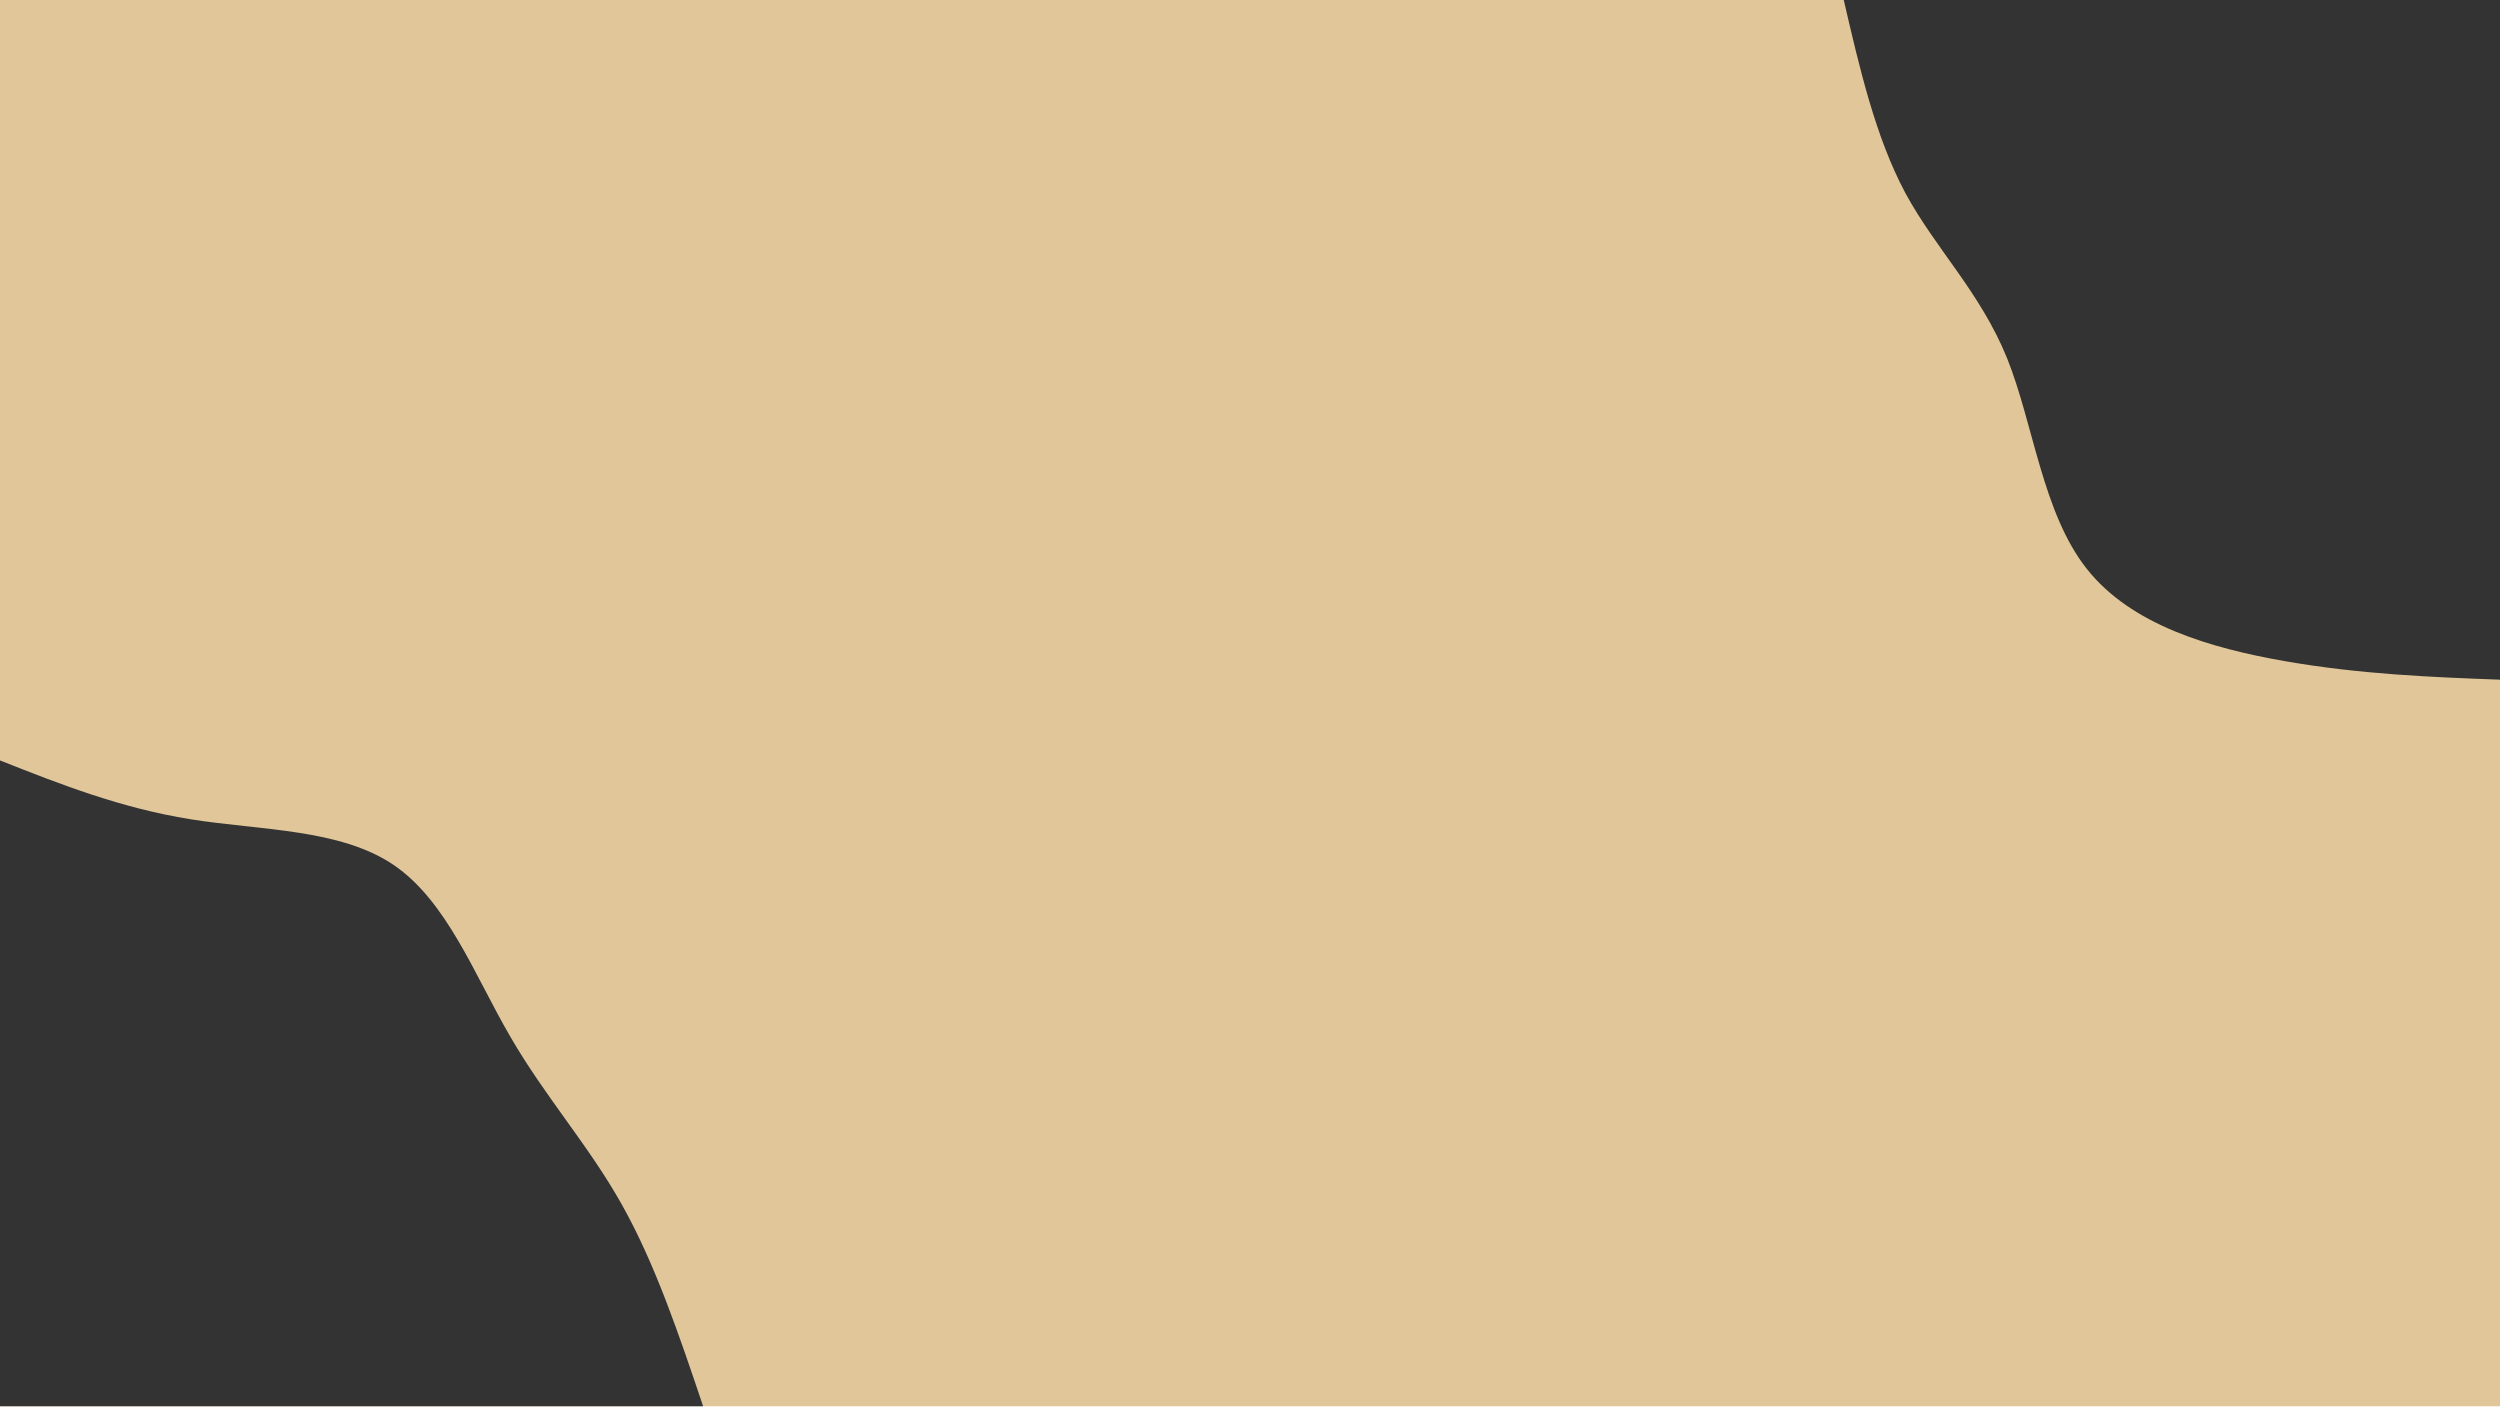
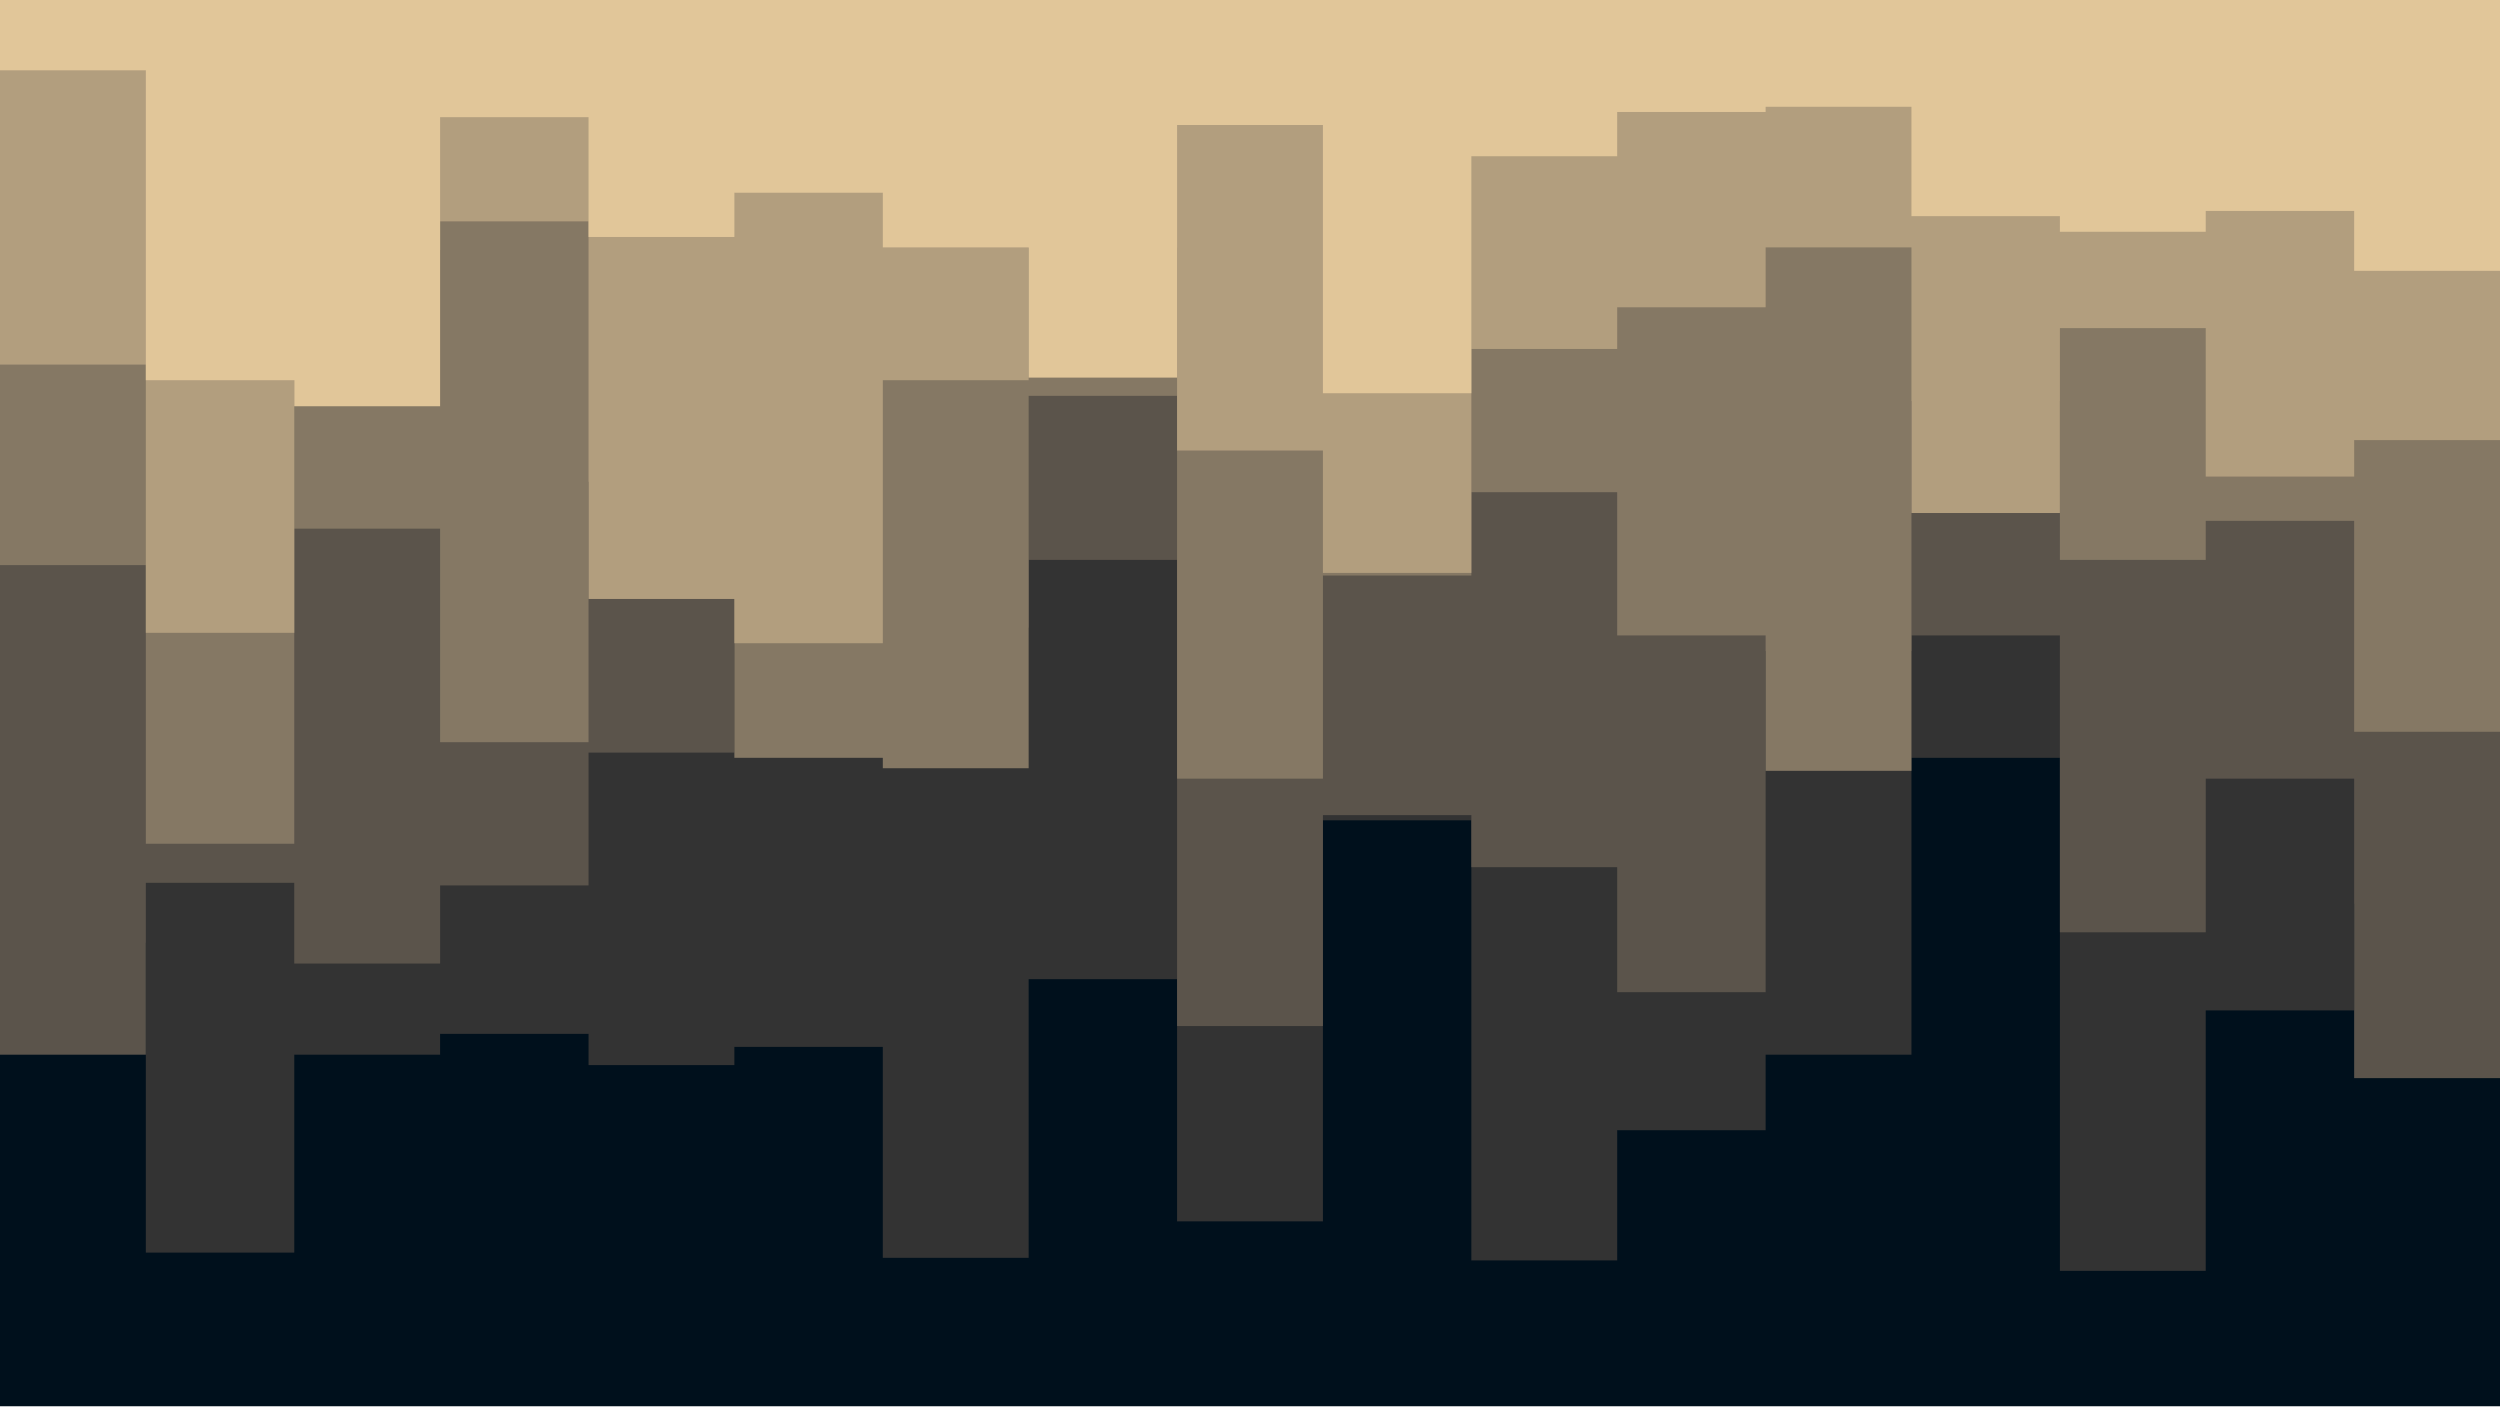
<svg xmlns="http://www.w3.org/2000/svg" id="visual" viewBox="0 0 960 540" width="960" height="540" version="1.1">
-   <rect x="0" y="0" width="960" height="540" fill="#e1c699" />
-   <defs>
-     <linearGradient id="grad1_0" x1="43.8%" y1="0%" x2="100%" y2="100%">
-       <stop offset="14.444%" stop-color="#e1c699" stop-opacity="1" />
-       <stop offset="85.556%" stop-color="#e1c699" stop-opacity="1" />
-     </linearGradient>
-   </defs>
-   <defs>
-     <linearGradient id="grad2_0" x1="0%" y1="0%" x2="56.3%" y2="100%">
-       <stop offset="14.444%" stop-color="#e1c699" stop-opacity="1" />
-       <stop offset="85.556%" stop-color="#e1c699" stop-opacity="1" />
-     </linearGradient>
-   </defs>
-   <g transform="translate(960, 0)">
-     <path d="M0 261C-26.9 260 -53.8 258.9 -82.5 253.9C-111.2 248.9 -141.7 240 -158.7 218.4C-175.7 196.9 -179.1 162.9 -189.3 137.5C-199.6 112.2 -216.7 95.6 -228.3 74.2C-239.8 52.7 -245.9 26.3 -252 0L0 0Z" fill="#333" />
-   </g>
-   <g transform="translate(0, 540)">
-     <path d="M0 -248C23.2 -238.8 46.4 -229.7 73.2 -225.4C100.1 -221.1 130.5 -221.8 151.1 -207.9C171.6 -194 182.2 -165.6 195.8 -142.2C209.3 -118.8 225.9 -100.4 238.7 -77.6C251.6 -54.7 260.8 -27.3 270 0L0 0Z" fill="#333" />
-   </g>
+   <rect x="0" y="0" width="960" height="540" fill="#00101C" />
+   <path d="M0 362L56 362L56 481L113 481L113 405L169 405L169 397L226 397L226 409L282 409L282 402L339 402L339 483L395 483L395 376L452 376L452 469L508 469L508 315L565 315L565 484L621 484L621 434L678 434L678 405L734 405L734 291L791 291L791 488L847 488L847 388L904 388L904 347L960 347L960 314L960 0L960 0L904 0L904 0L847 0L847 0L791 0L791 0L734 0L734 0L678 0L678 0L621 0L621 0L565 0L565 0L508 0L508 0L452 0L452 0L395 0L395 0L339 0L339 0L282 0L282 0L226 0L226 0L169 0L169 0L113 0L113 0L56 0L56 0L0 0Z" fill="#333333" />
+   <path d="M0 405L56 405L56 339L113 339L113 370L169 370L169 340L226 340L226 289L282 289L282 228L339 228L339 241L395 241L395 215L452 215L452 394L508 394L508 313L565 313L565 333L621 333L621 381L678 381L678 250L734 250L734 244L791 244L791 358L847 358L847 299L904 299L904 414L960 414L960 366L960 0L960 0L904 0L904 0L847 0L847 0L791 0L791 0L734 0L734 0L678 0L678 0L621 0L621 0L565 0L565 0L508 0L508 0L452 0L452 0L395 0L395 0L339 0L339 0L282 0L282 0L226 0L226 0L169 0L169 0L113 0L113 0L56 0L56 0L0 0Z" fill="#5b544b" />
+   <path d="M0 217L56 217L56 324L113 324L113 203L169 203L169 285L226 285L226 185L282 185L282 291L339 291L339 295L395 295L395 152L452 152L452 299L508 299L508 221L565 221L565 189L621 189L621 244L678 244L678 296L734 296L734 154L791 154L791 215L847 215L847 200L904 200L904 281L960 281L960 167L960 0L960 0L904 0L904 0L847 0L847 0L791 0L791 0L734 0L734 0L678 0L678 0L621 0L621 0L565 0L565 0L508 0L508 0L452 0L452 0L395 0L395 0L339 0L339 0L282 0L282 0L226 0L226 0L169 0L169 0L113 0L113 0L56 0L56 0L0 0Z" fill="#857864" />
+   <path d="M0 140L56 140L56 243L113 243L113 96L169 96L169 85L226 85L226 230L282 230L282 247L339 247L339 146L395 146L395 95L452 95L452 173L508 173L508 220L565 220L565 134L621 134L621 118L678 118L678 95L734 95L734 197L791 197L791 126L847 126L847 183L904 183L904 169L960 169L960 223L960 0L960 0L904 0L904 0L847 0L847 0L791 0L791 0L734 0L734 0L678 0L678 0L621 0L621 0L565 0L565 0L508 0L508 0L452 0L452 0L395 0L395 0L339 0L339 0L282 0L282 0L226 0L226 0L169 0L169 0L113 0L113 0L56 0L56 0L0 0Z" fill="#b29e7e" />
+   <path d="M0 27L56 27L56 146L113 146L113 156L169 156L169 45L226 45L226 91L282 91L282 74L339 74L339 95L395 95L395 145L452 145L452 48L508 48L508 151L565 151L565 60L621 60L621 43L678 43L678 41L734 41L734 83L791 83L791 89L847 89L847 81L904 81L904 104L960 104L960 24L960 0L960 0L904 0L904 0L847 0L847 0L791 0L791 0L734 0L734 0L678 0L678 0L621 0L621 0L565 0L565 0L508 0L508 0L452 0L452 0L395 0L395 0L339 0L339 0L282 0L282 0L226 0L226 0L169 0L169 0L113 0L113 0L56 0L56 0L0 0Z" fill="#e1c699" />
</svg>
